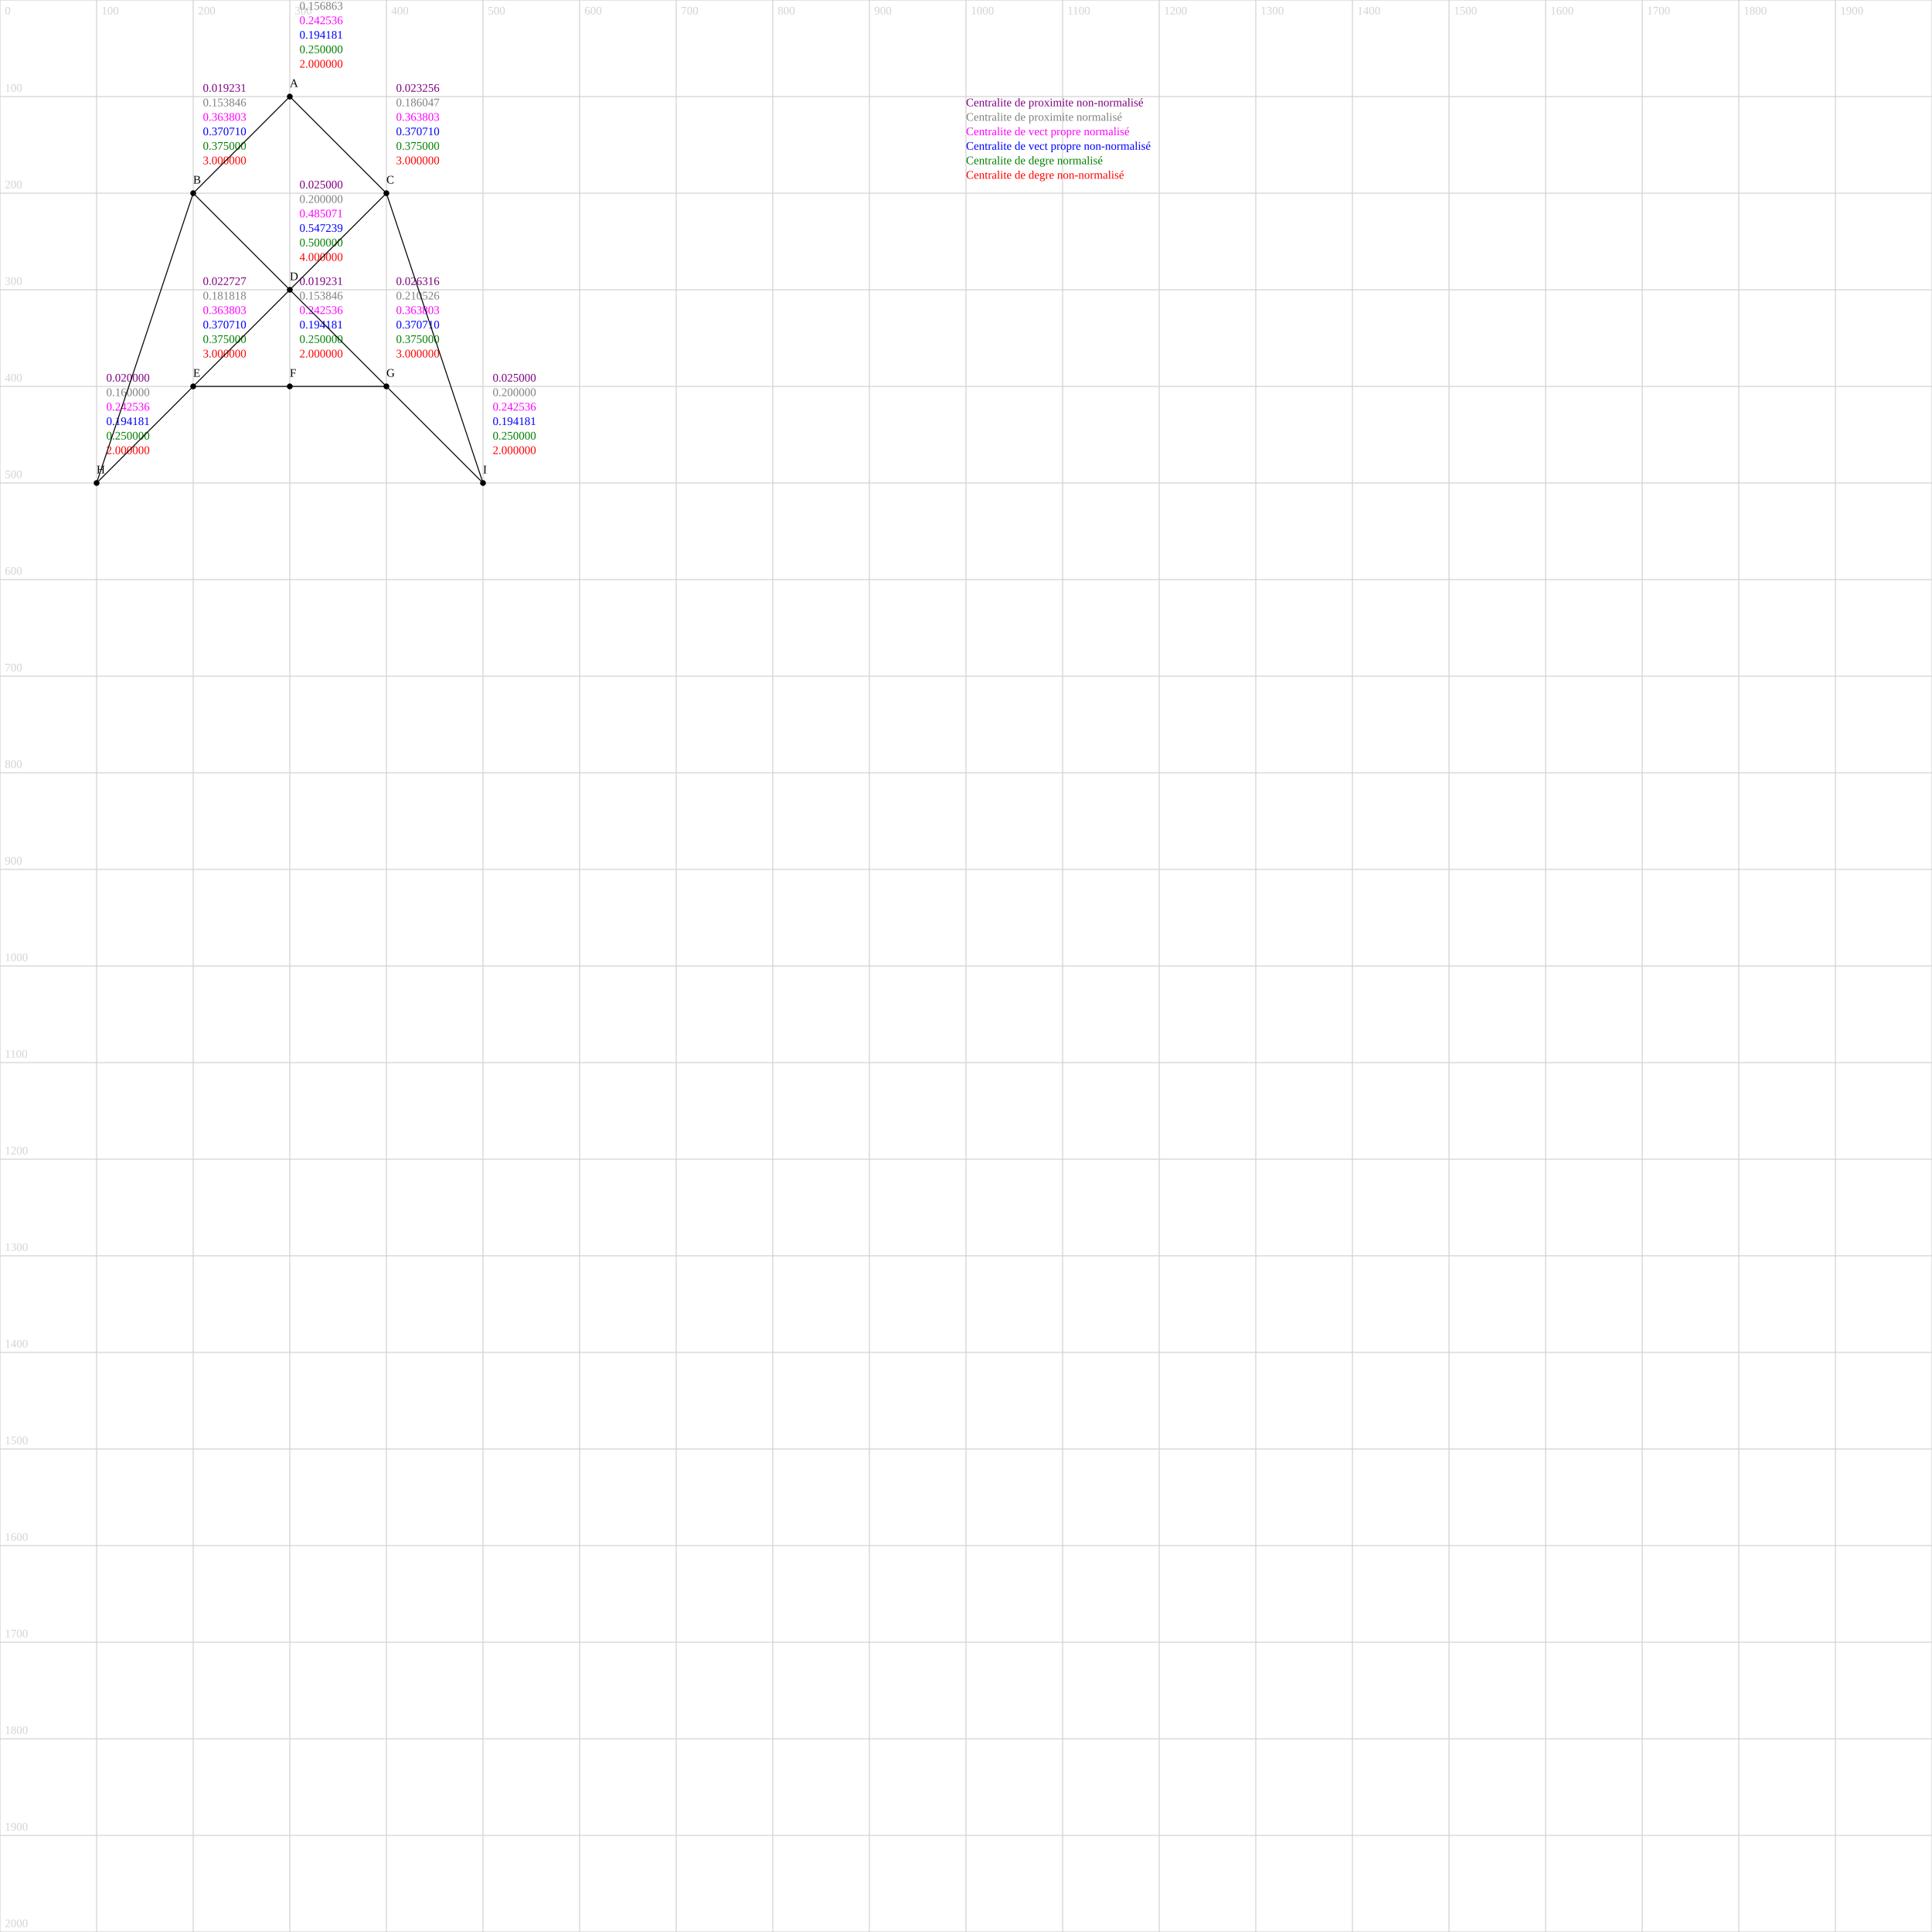
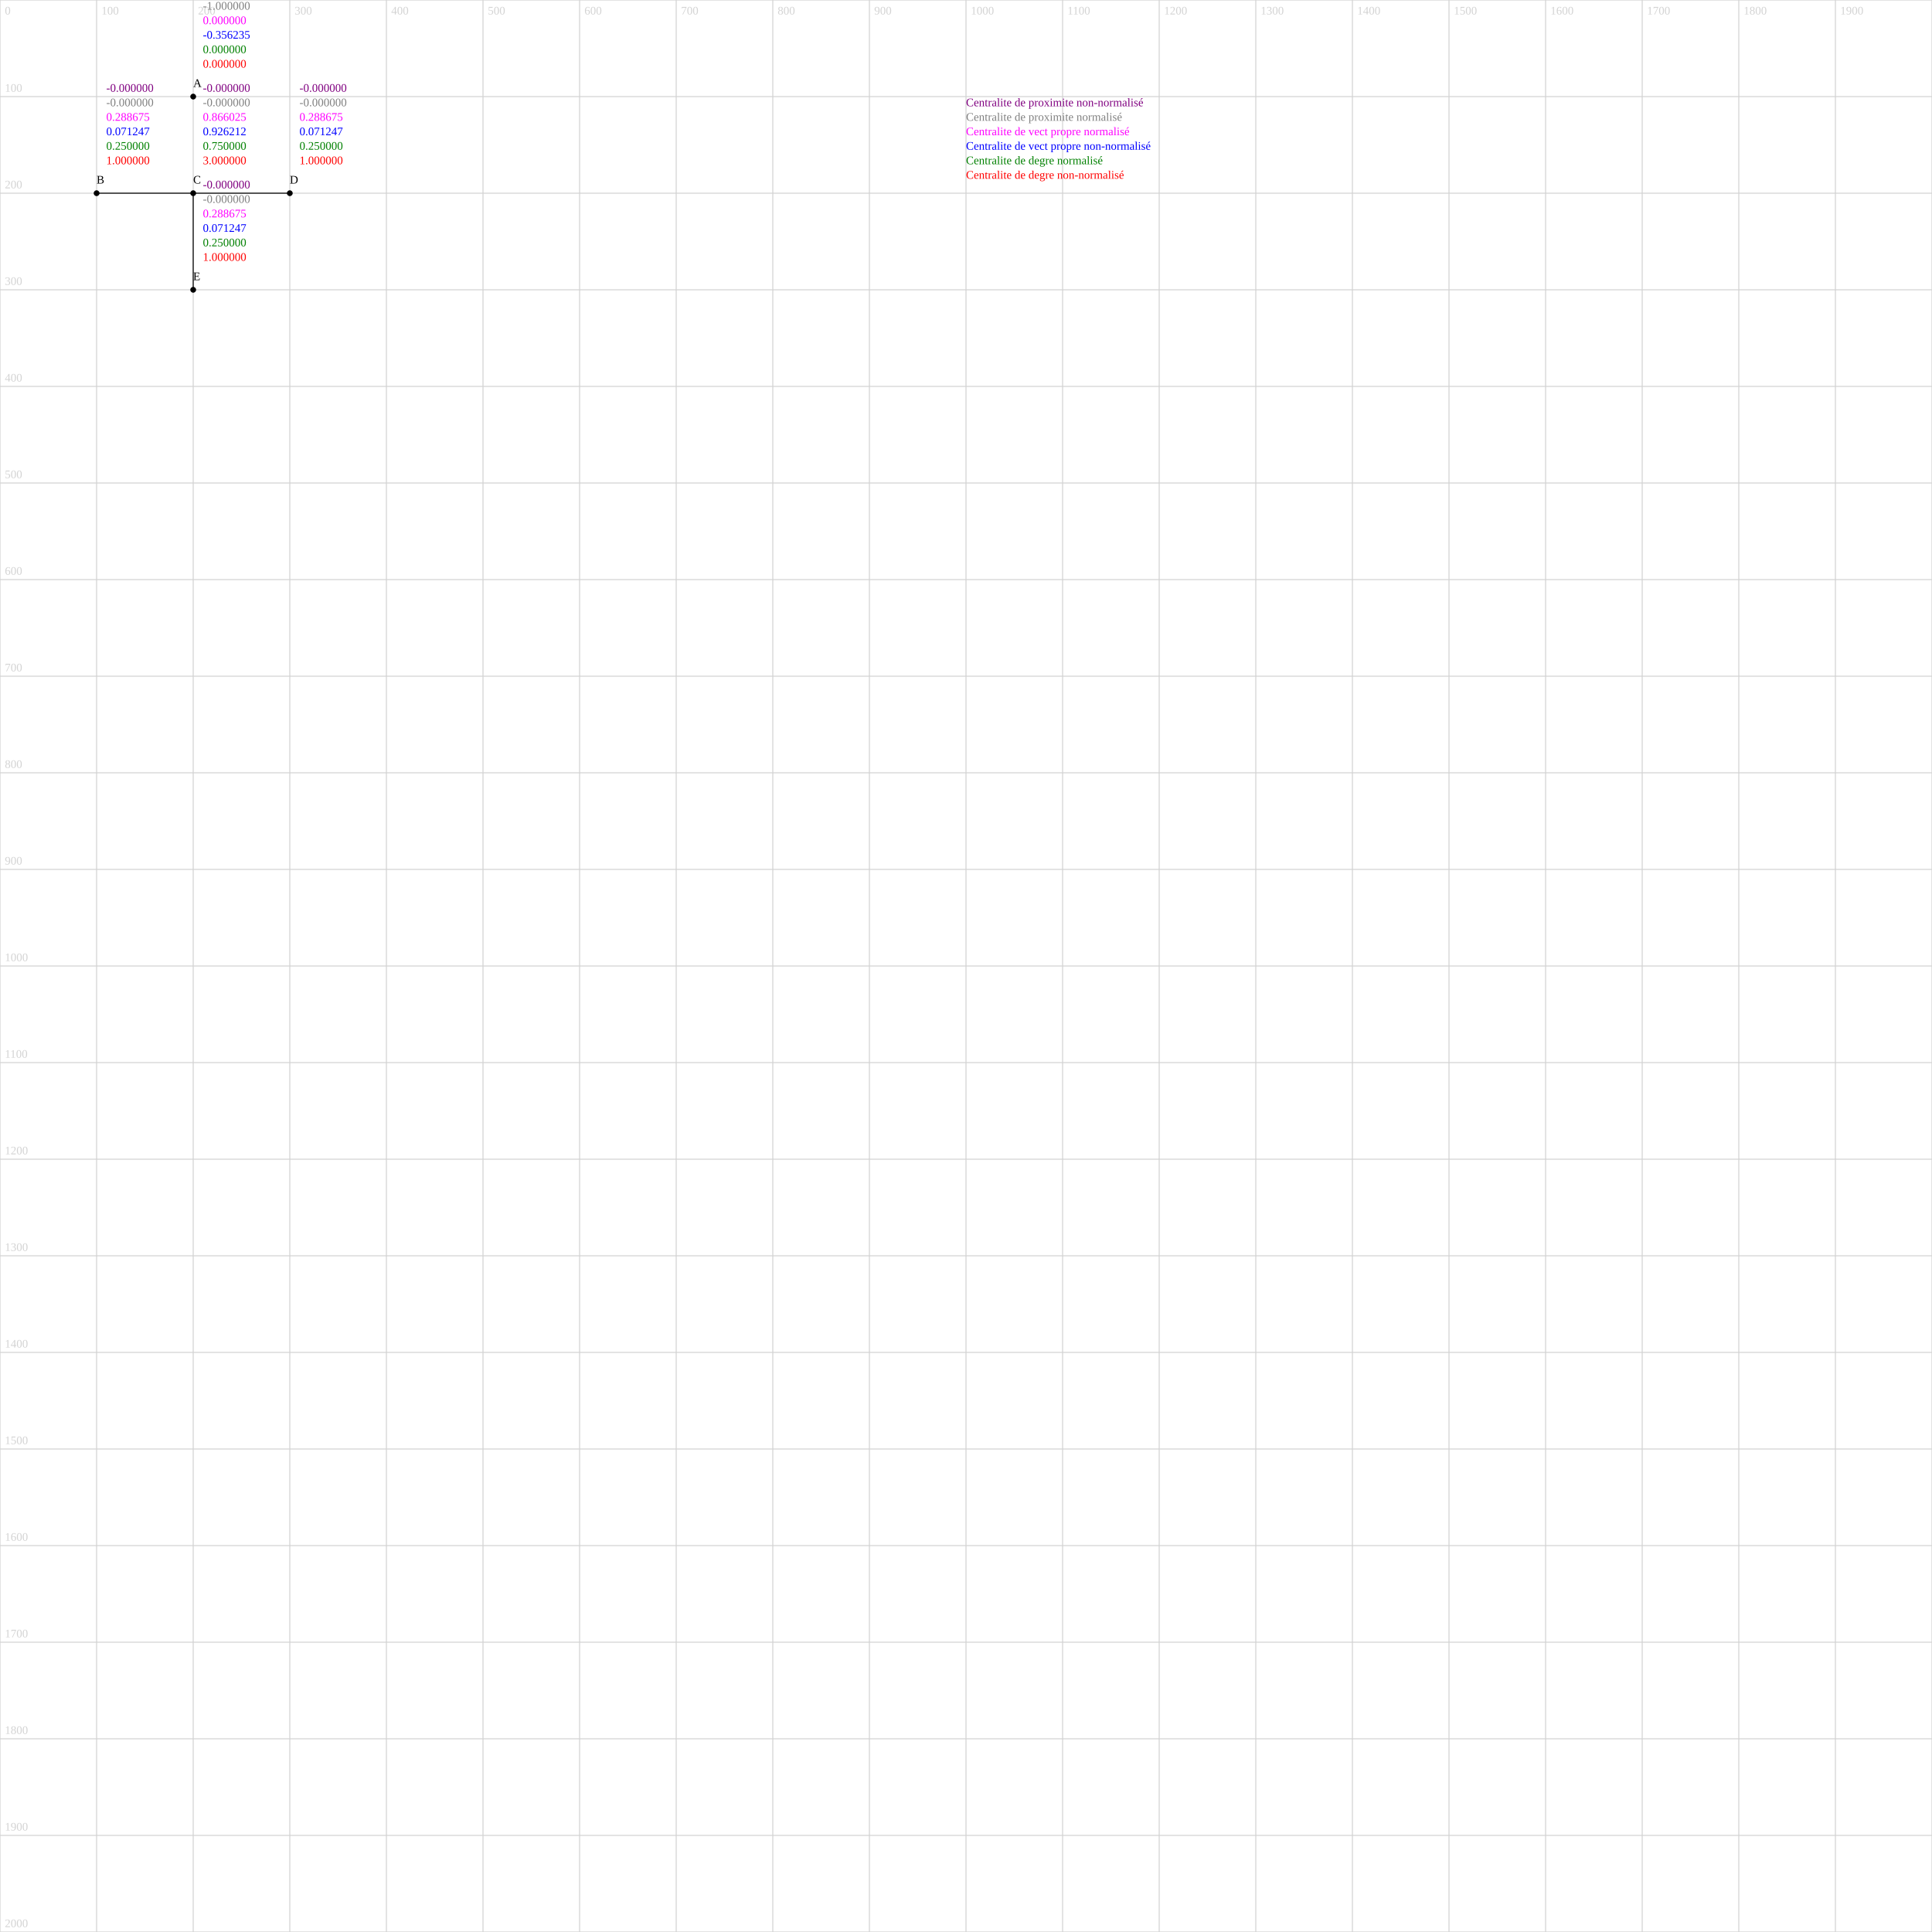
<svg xmlns="http://www.w3.org/2000/svg" version="1.1" width="2000" height="2000">
  <line x1="0" y1="0" x2="2000" y2="0" stroke="lightgrey" />
  <text x="5" y="-5" fill="lightgrey">0</text>
  <line x1="0" y1="100" x2="2000" y2="100" stroke="lightgrey" />
  <text x="5" y="95" fill="lightgrey">100</text>
  <line x1="0" y1="200" x2="2000" y2="200" stroke="lightgrey" />
  <text x="5" y="195" fill="lightgrey">200</text>
  <line x1="0" y1="300" x2="2000" y2="300" stroke="lightgrey" />
  <text x="5" y="295" fill="lightgrey">300</text>
  <line x1="0" y1="400" x2="2000" y2="400" stroke="lightgrey" />
  <text x="5" y="395" fill="lightgrey">400</text>
  <line x1="0" y1="500" x2="2000" y2="500" stroke="lightgrey" />
  <text x="5" y="495" fill="lightgrey">500</text>
  <line x1="0" y1="600" x2="2000" y2="600" stroke="lightgrey" />
  <text x="5" y="595" fill="lightgrey">600</text>
  <line x1="0" y1="700" x2="2000" y2="700" stroke="lightgrey" />
  <text x="5" y="695" fill="lightgrey">700</text>
  <line x1="0" y1="800" x2="2000" y2="800" stroke="lightgrey" />
  <text x="5" y="795" fill="lightgrey">800</text>
  <line x1="0" y1="900" x2="2000" y2="900" stroke="lightgrey" />
  <text x="5" y="895" fill="lightgrey">900</text>
  <line x1="0" y1="1000" x2="2000" y2="1000" stroke="lightgrey" />
  <text x="5" y="995" fill="lightgrey">1000</text>
  <line x1="0" y1="1100" x2="2000" y2="1100" stroke="lightgrey" />
  <text x="5" y="1095" fill="lightgrey">1100</text>
  <line x1="0" y1="1200" x2="2000" y2="1200" stroke="lightgrey" />
  <text x="5" y="1195" fill="lightgrey">1200</text>
  <line x1="0" y1="1300" x2="2000" y2="1300" stroke="lightgrey" />
  <text x="5" y="1295" fill="lightgrey">1300</text>
  <line x1="0" y1="1400" x2="2000" y2="1400" stroke="lightgrey" />
  <text x="5" y="1395" fill="lightgrey">1400</text>
  <line x1="0" y1="1500" x2="2000" y2="1500" stroke="lightgrey" />
  <text x="5" y="1495" fill="lightgrey">1500</text>
  <line x1="0" y1="1600" x2="2000" y2="1600" stroke="lightgrey" />
  <text x="5" y="1595" fill="lightgrey">1600</text>
  <line x1="0" y1="1700" x2="2000" y2="1700" stroke="lightgrey" />
  <text x="5" y="1695" fill="lightgrey">1700</text>
  <line x1="0" y1="1800" x2="2000" y2="1800" stroke="lightgrey" />
  <text x="5" y="1795" fill="lightgrey">1800</text>
  <line x1="0" y1="1900" x2="2000" y2="1900" stroke="lightgrey" />
  <text x="5" y="1895" fill="lightgrey">1900</text>
  <line x1="0" y1="2000" x2="2000" y2="2000" stroke="lightgrey" />
  <text x="5" y="1995" fill="lightgrey">2000</text>
  <line x1="0" y1="0" x2="0" y2="2000" stroke="lightgrey" />
  <text x="5" y="15" fill="lightgrey">0</text>
  <line x1="100" y1="0" x2="100" y2="2000" stroke="lightgrey" />
  <text x="105" y="15" fill="lightgrey">100</text>
  <line x1="200" y1="0" x2="200" y2="2000" stroke="lightgrey" />
  <text x="205" y="15" fill="lightgrey">200</text>
  <line x1="300" y1="0" x2="300" y2="2000" stroke="lightgrey" />
  <text x="305" y="15" fill="lightgrey">300</text>
  <line x1="400" y1="0" x2="400" y2="2000" stroke="lightgrey" />
  <text x="405" y="15" fill="lightgrey">400</text>
  <line x1="500" y1="0" x2="500" y2="2000" stroke="lightgrey" />
  <text x="505" y="15" fill="lightgrey">500</text>
  <line x1="600" y1="0" x2="600" y2="2000" stroke="lightgrey" />
  <text x="605" y="15" fill="lightgrey">600</text>
  <line x1="700" y1="0" x2="700" y2="2000" stroke="lightgrey" />
  <text x="705" y="15" fill="lightgrey">700</text>
  <line x1="800" y1="0" x2="800" y2="2000" stroke="lightgrey" />
  <text x="805" y="15" fill="lightgrey">800</text>
  <line x1="900" y1="0" x2="900" y2="2000" stroke="lightgrey" />
  <text x="905" y="15" fill="lightgrey">900</text>
  <line x1="1000" y1="0" x2="1000" y2="2000" stroke="lightgrey" />
  <text x="1005" y="15" fill="lightgrey">1000</text>
  <line x1="1100" y1="0" x2="1100" y2="2000" stroke="lightgrey" />
  <text x="1105" y="15" fill="lightgrey">1100</text>
  <line x1="1200" y1="0" x2="1200" y2="2000" stroke="lightgrey" />
  <text x="1205" y="15" fill="lightgrey">1200</text>
  <line x1="1300" y1="0" x2="1300" y2="2000" stroke="lightgrey" />
  <text x="1305" y="15" fill="lightgrey">1300</text>
  <line x1="1400" y1="0" x2="1400" y2="2000" stroke="lightgrey" />
  <text x="1405" y="15" fill="lightgrey">1400</text>
  <line x1="1500" y1="0" x2="1500" y2="2000" stroke="lightgrey" />
  <text x="1505" y="15" fill="lightgrey">1500</text>
  <line x1="1600" y1="0" x2="1600" y2="2000" stroke="lightgrey" />
  <text x="1605" y="15" fill="lightgrey">1600</text>
  <line x1="1700" y1="0" x2="1700" y2="2000" stroke="lightgrey" />
  <text x="1705" y="15" fill="lightgrey">1700</text>
  <line x1="1800" y1="0" x2="1800" y2="2000" stroke="lightgrey" />
  <text x="1805" y="15" fill="lightgrey">1800</text>
  <line x1="1900" y1="0" x2="1900" y2="2000" stroke="lightgrey" />
  <text x="1905" y="15" fill="lightgrey">1900</text>
  <line x1="2000" y1="0" x2="2000" y2="2000" stroke="lightgrey" />
  <text x="2005" y="15" fill="lightgrey">2000</text>
  <text x="1000" y="110" fill="purple">Centralite de proximite non-normalisé</text>
  <text x="1000" y="125" fill="gray">Centralite de proximite normalisé</text>
  <text x="1000" y="140" fill="magenta">Centralite de vect propre normalisé</text>
  <text x="1000" y="155" fill="blue">Centralite de vect propre non-normalisé</text>
  <text x="1000" y="170" fill="green">Centralite de degre normalisé</text>
  <text x="1000" y="185" fill="red">Centralite de degre non-normalisé</text>
-   <circle cx="300" cy="100" r="3" fill="black" />
-   <text x="300" y="90" fill="black">A</text>
-   <text x="310" y="70" fill="red">2.000000</text>
-   <text x="310" y="55" fill="green">0.250000</text>
-   <text x="310" y="40" fill="blue">0.194181</text>
-   <text x="310" y="25" fill="magenta">0.242536</text>
-   <text x="310" y="10" fill="gray">0.156863</text>
-   <text x="310" y="-5" fill="purple">0.019608</text>
+   <circle cx="200" cy="100" r="3" fill="black" />
+   <text x="200" y="90" fill="black">A</text>
+   <text x="210" y="70" fill="red">0.000000</text>
+   <text x="210" y="55" fill="green">0.000000</text>
+   <text x="210" y="40" fill="blue">-0.356235</text>
+   <text x="210" y="25" fill="magenta">0.000000</text>
+   <text x="210" y="10" fill="gray">-1.000000</text>
+   <text x="210" y="-5" fill="purple">-0.250000</text>
+   <circle cx="100" cy="200" r="3" fill="black" />
+   <text x="100" y="190" fill="black">B</text>
+   <text x="110" y="170" fill="red">1.000000</text>
+   <text x="110" y="155" fill="green">0.250000</text>
+   <text x="110" y="140" fill="blue">0.071247</text>
+   <text x="110" y="125" fill="magenta">0.288675</text>
+   <text x="110" y="110" fill="gray">-0.000000</text>
+   <text x="110" y="95" fill="purple">-0.000000</text>
  <circle cx="200" cy="200" r="3" fill="black" />
-   <text x="200" y="190" fill="black">B</text>
+   <text x="200" y="190" fill="black">C</text>
  <text x="210" y="170" fill="red">3.000000</text>
-   <text x="210" y="155" fill="green">0.375000</text>
-   <text x="210" y="140" fill="blue">0.370710</text>
-   <text x="210" y="125" fill="magenta">0.363803</text>
-   <text x="210" y="110" fill="gray">0.153846</text>
-   <text x="210" y="95" fill="purple">0.019231</text>
-   <circle cx="400" cy="200" r="3" fill="black" />
-   <text x="400" y="190" fill="black">C</text>
-   <text x="410" y="170" fill="red">3.000000</text>
-   <text x="410" y="155" fill="green">0.375000</text>
-   <text x="410" y="140" fill="blue">0.370710</text>
-   <text x="410" y="125" fill="magenta">0.363803</text>
-   <text x="410" y="110" fill="gray">0.186047</text>
-   <text x="410" y="95" fill="purple">0.023256</text>
-   <circle cx="300" cy="300" r="3" fill="black" />
-   <text x="300" y="290" fill="black">D</text>
-   <text x="310" y="270" fill="red">4.000000</text>
-   <text x="310" y="255" fill="green">0.500000</text>
-   <text x="310" y="240" fill="blue">0.547239</text>
-   <text x="310" y="225" fill="magenta">0.485071</text>
-   <text x="310" y="210" fill="gray">0.200000</text>
-   <text x="310" y="195" fill="purple">0.025000</text>
-   <circle cx="200" cy="400" r="3" fill="black" />
-   <text x="200" y="390" fill="black">E</text>
-   <text x="210" y="370" fill="red">3.000000</text>
-   <text x="210" y="355" fill="green">0.375000</text>
-   <text x="210" y="340" fill="blue">0.370710</text>
-   <text x="210" y="325" fill="magenta">0.363803</text>
-   <text x="210" y="310" fill="gray">0.181818</text>
-   <text x="210" y="295" fill="purple">0.022727</text>
-   <circle cx="300" cy="400" r="3" fill="black" />
-   <text x="300" y="390" fill="black">F</text>
-   <text x="310" y="370" fill="red">2.000000</text>
-   <text x="310" y="355" fill="green">0.250000</text>
-   <text x="310" y="340" fill="blue">0.194181</text>
-   <text x="310" y="325" fill="magenta">0.242536</text>
-   <text x="310" y="310" fill="gray">0.153846</text>
-   <text x="310" y="295" fill="purple">0.019231</text>
-   <circle cx="400" cy="400" r="3" fill="black" />
-   <text x="400" y="390" fill="black">G</text>
-   <text x="410" y="370" fill="red">3.000000</text>
-   <text x="410" y="355" fill="green">0.375000</text>
-   <text x="410" y="340" fill="blue">0.370710</text>
-   <text x="410" y="325" fill="magenta">0.363803</text>
-   <text x="410" y="310" fill="gray">0.210526</text>
-   <text x="410" y="295" fill="purple">0.026316</text>
-   <circle cx="100" cy="500" r="3" fill="black" />
-   <text x="100" y="490" fill="black">H</text>
-   <text x="110" y="470" fill="red">2.000000</text>
-   <text x="110" y="455" fill="green">0.250000</text>
-   <text x="110" y="440" fill="blue">0.194181</text>
-   <text x="110" y="425" fill="magenta">0.242536</text>
-   <text x="110" y="410" fill="gray">0.160000</text>
-   <text x="110" y="395" fill="purple">0.020000</text>
-   <circle cx="500" cy="500" r="3" fill="black" />
-   <text x="500" y="490" fill="black">I</text>
-   <text x="510" y="470" fill="red">2.000000</text>
-   <text x="510" y="455" fill="green">0.250000</text>
-   <text x="510" y="440" fill="blue">0.194181</text>
-   <text x="510" y="425" fill="magenta">0.242536</text>
-   <text x="510" y="410" fill="gray">0.200000</text>
-   <text x="510" y="395" fill="purple">0.025000</text>
-   <line x1="300" y1="100" x2="200" y2="200" stroke="black" />
-   <line x1="300" y1="100" x2="400" y2="200" stroke="black" />
-   <line x1="200" y1="200" x2="300" y2="300" stroke="black" />
-   <line x1="400" y1="200" x2="300" y2="300" stroke="black" />
-   <line x1="300" y1="300" x2="200" y2="400" stroke="black" />
-   <line x1="300" y1="300" x2="400" y2="400" stroke="black" />
-   <line x1="200" y1="200" x2="100" y2="500" stroke="black" />
-   <line x1="400" y1="200" x2="500" y2="500" stroke="black" />
-   <line x1="200" y1="400" x2="300" y2="400" stroke="black" />
-   <line x1="300" y1="400" x2="400" y2="400" stroke="black" />
-   <line x1="400" y1="400" x2="500" y2="500" stroke="black" />
-   <line x1="200" y1="400" x2="100" y2="500" stroke="black" />
+   <text x="210" y="155" fill="green">0.750000</text>
+   <text x="210" y="140" fill="blue">0.926212</text>
+   <text x="210" y="125" fill="magenta">0.866025</text>
+   <text x="210" y="110" fill="gray">-0.000000</text>
+   <text x="210" y="95" fill="purple">-0.000000</text>
+   <circle cx="300" cy="200" r="3" fill="black" />
+   <text x="300" y="190" fill="black">D</text>
+   <text x="310" y="170" fill="red">1.000000</text>
+   <text x="310" y="155" fill="green">0.250000</text>
+   <text x="310" y="140" fill="blue">0.071247</text>
+   <text x="310" y="125" fill="magenta">0.288675</text>
+   <text x="310" y="110" fill="gray">-0.000000</text>
+   <text x="310" y="95" fill="purple">-0.000000</text>
+   <circle cx="200" cy="300" r="3" fill="black" />
+   <text x="200" y="290" fill="black">E</text>
+   <text x="210" y="270" fill="red">1.000000</text>
+   <text x="210" y="255" fill="green">0.250000</text>
+   <text x="210" y="240" fill="blue">0.071247</text>
+   <text x="210" y="225" fill="magenta">0.288675</text>
+   <text x="210" y="210" fill="gray">-0.000000</text>
+   <text x="210" y="195" fill="purple">-0.000000</text>
+   <line x1="100" y1="200" x2="200" y2="200" stroke="black" />
+   <line x1="200" y1="200" x2="300" y2="200" stroke="black" />
+   <line x1="200" y1="200" x2="200" y2="300" stroke="black" />
</svg>
